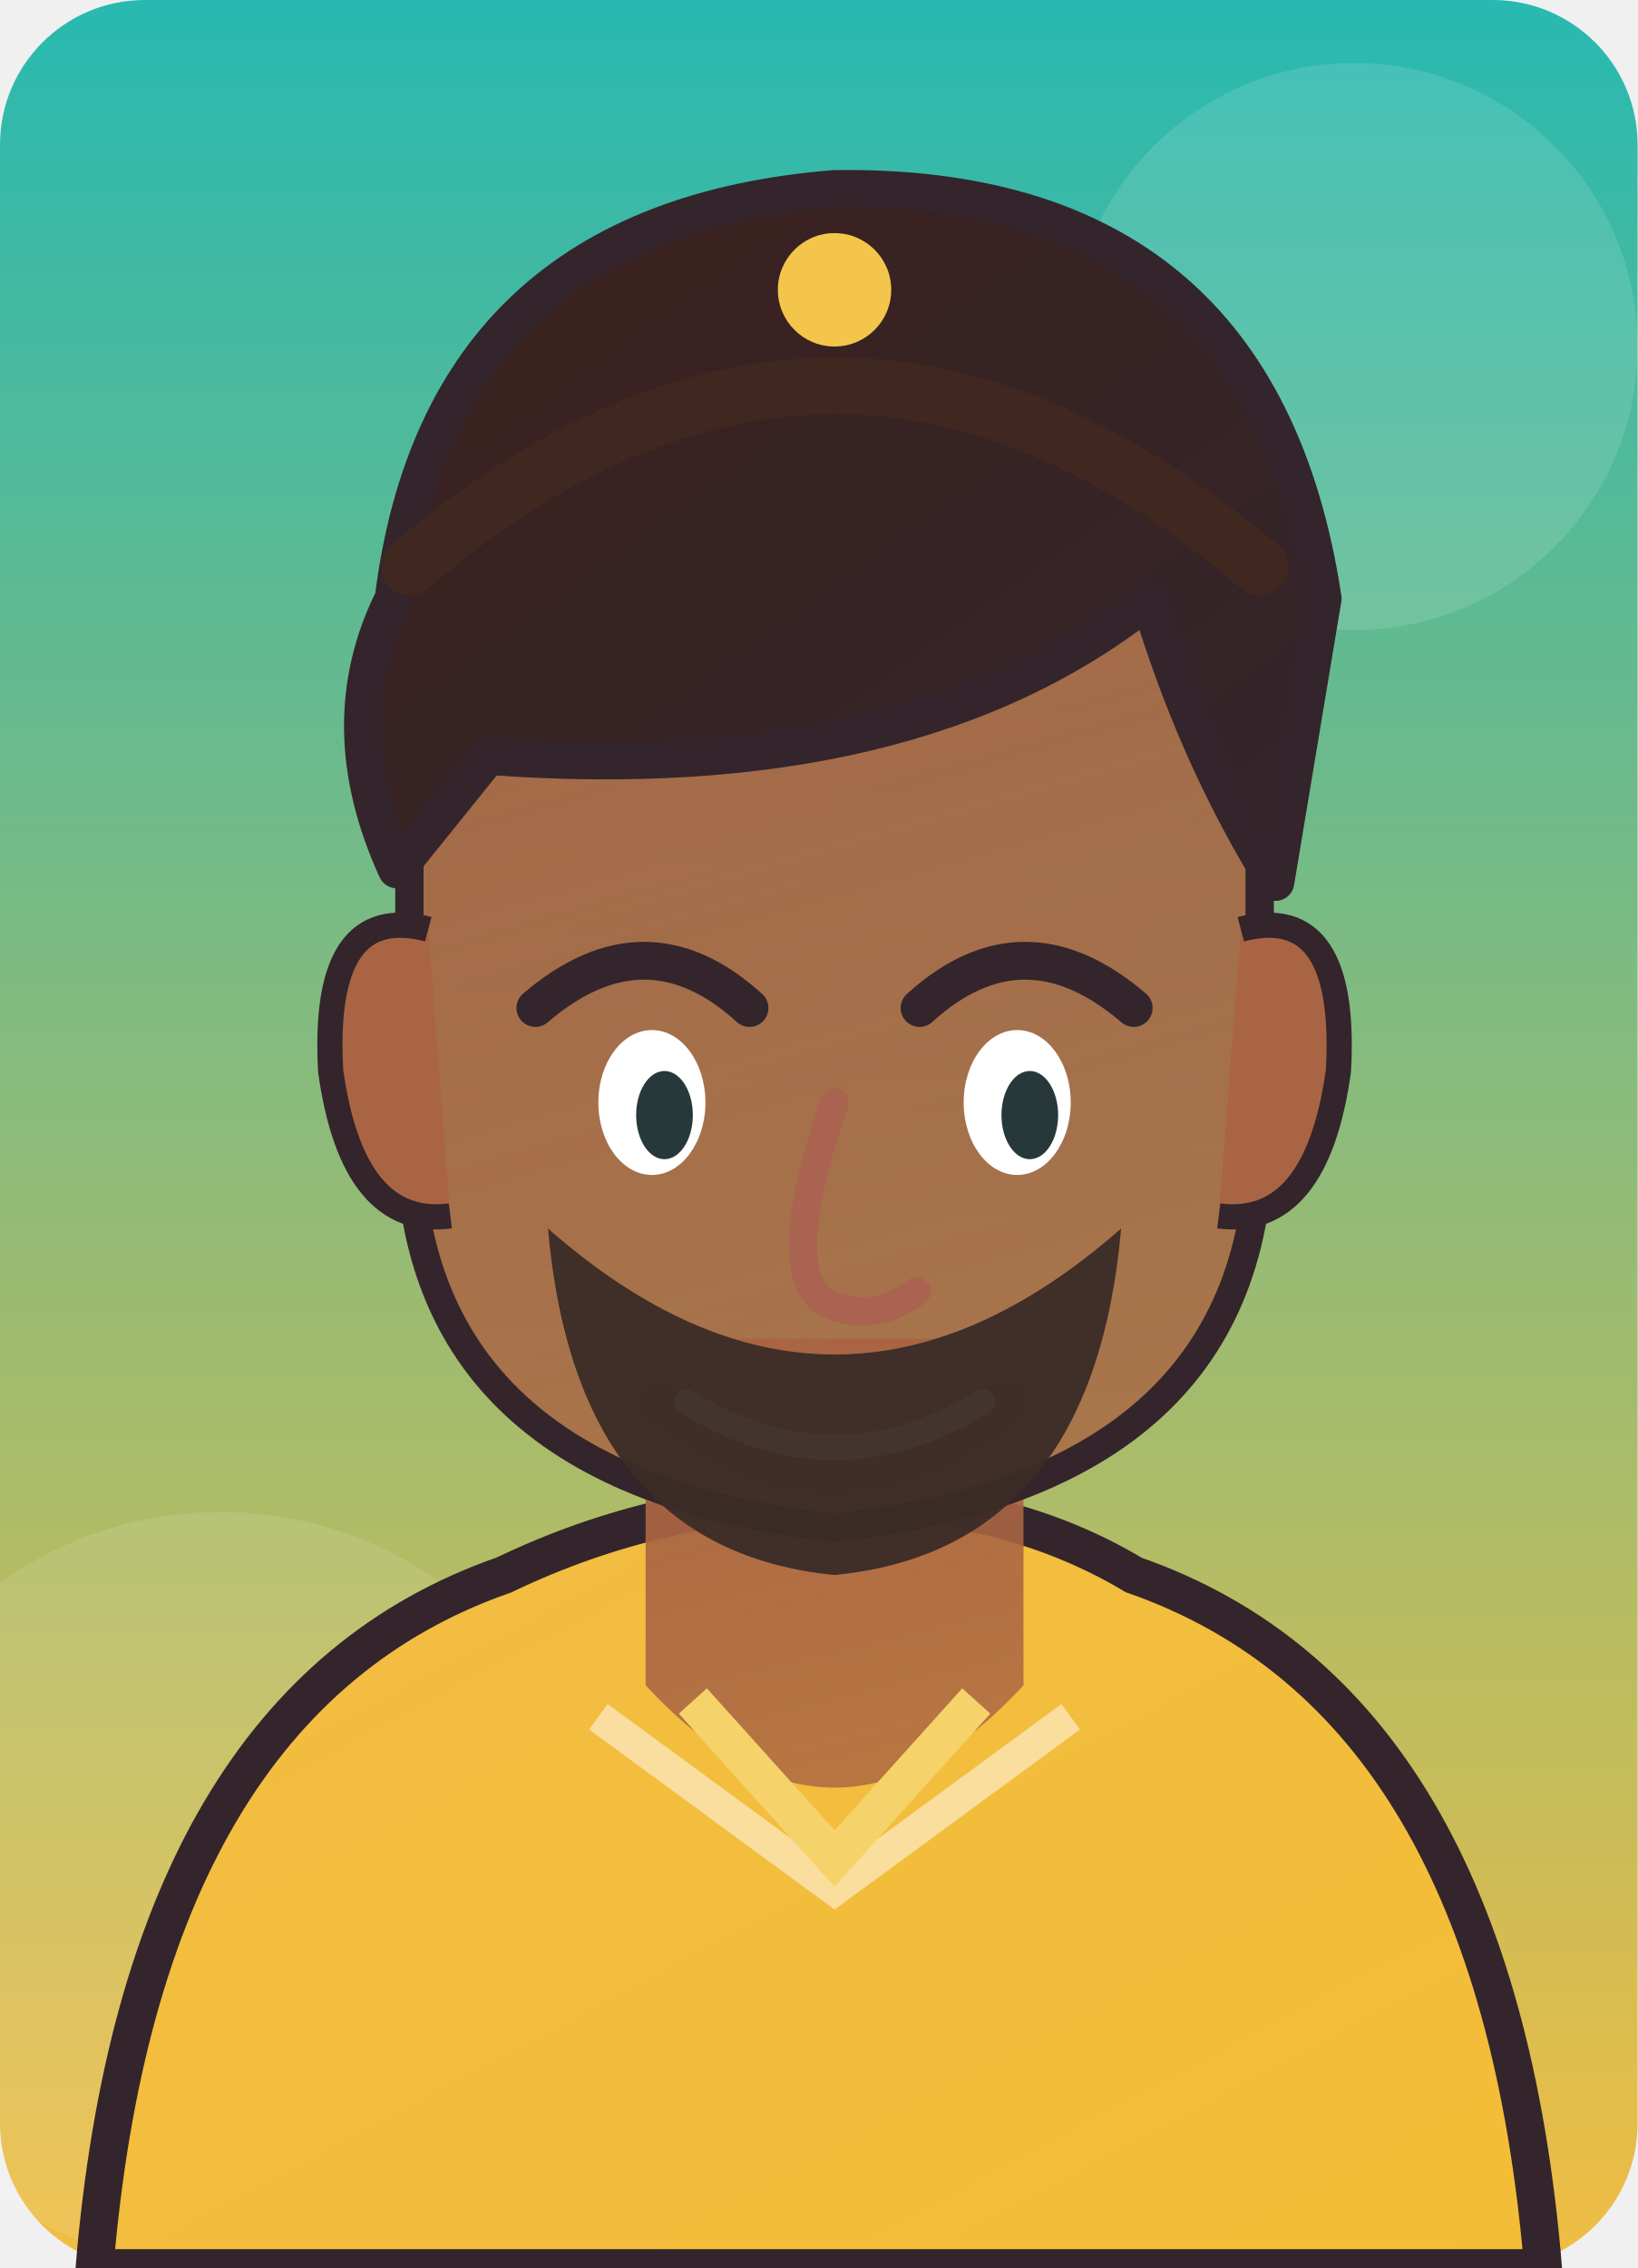
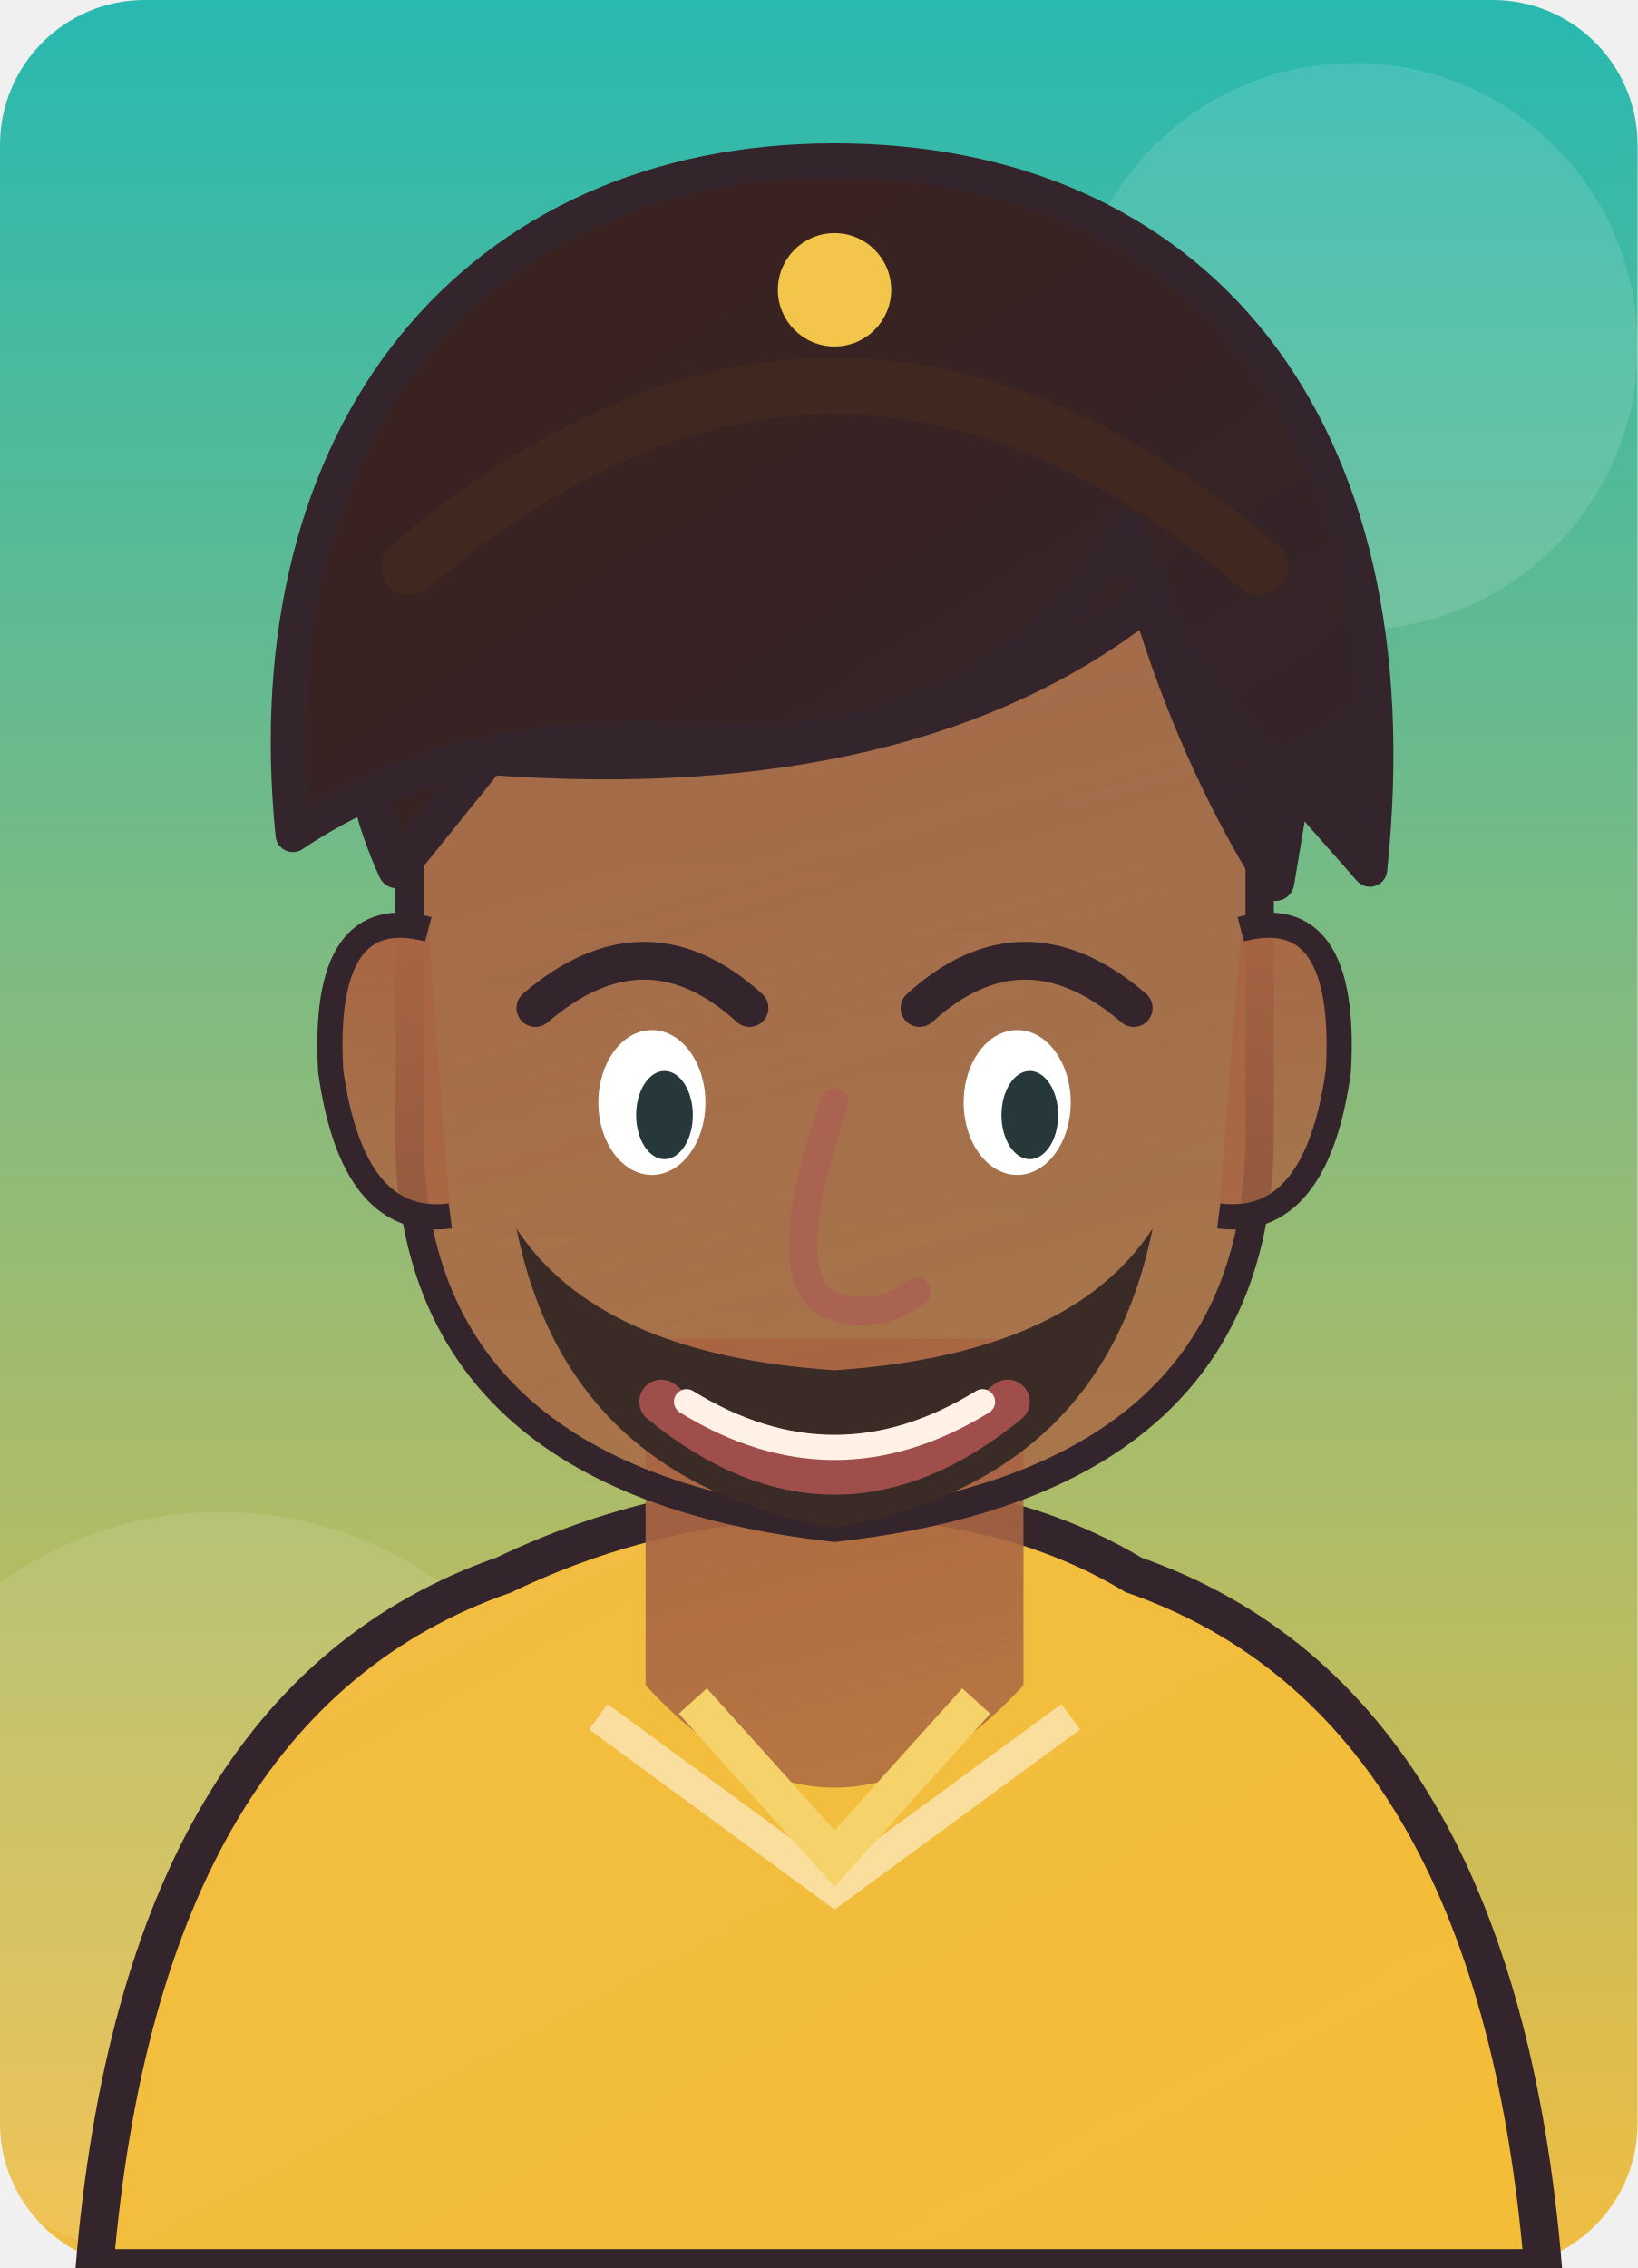
<svg xmlns="http://www.w3.org/2000/svg" viewBox="0 0 520 720" role="img" aria-labelledby="title desc">
  <defs>
    <linearGradient id="bg" x2="0" y2="1">
      <stop stop-color="#27b9b1" />
      <stop offset="1" stop-color="#f2bd42" />
    </linearGradient>
    <linearGradient id="skin" x2=".2" y2="1">
      <stop stop-color="#a96543" />
      <stop offset="1" stop-color="#a96543" stop-opacity=".82" />
    </linearGradient>
    <linearGradient id="shirt" x2="1" y2="1">
      <stop stop-color="#f2bd42" />
      <stop offset="1" stop-color="#f4bd37" />
    </linearGradient>
    <linearGradient id="hair" x2="1" y2="1">
      <stop stop-color="#3b211d" />
      <stop offset="1" stop-color="#33252b" />
    </linearGradient>
  </defs>
  <rect width="520" height="720" rx="46" fill="url(#bg)" />
  <circle cx="430" cy="110" r="90" fill="#fff" opacity=".12" />
  <circle cx="70" cy="600" r="120" fill="#fff" opacity=".1" />
  <path d="M30 720 Q45 540 160 500 Q210 476 265 476 Q320 476 360 500 Q475 540 490 720Z" fill="url(#shirt)" stroke="#33252b" stroke-width="12" />
  <path d="M205 425h120v110q-60 65-120 0Z" fill="url(#skin)" />
  <path d="M130 250 Q130 105 265 100 Q400 105 400 250 V360 Q400 470 265 485 Q130 470 130 360Z" fill="url(#skin)" stroke="#33252b" stroke-width="9" />
  <path d="M126 276 Q105 230 125 190 Q140 70 265 60 Q400 58 420 190 L405 280 Q380 240 365 190 Q290 250 155 240Z" fill="url(#hair)" stroke="#33252b" stroke-width="12" stroke-linejoin="round" />
- M93 265 C80 137 151 51 265 51 C378 51 450 133 435 276 L413 251 C390 233 370 205 358 168 C329 216 280 238 226 235 C173 231 127 242 93 265 Z
- <path d="M136 295 Q102 286 105 340 Q112 390 143 386" fill="#a96543" stroke="#33252b" stroke-width="8" />
-   <path d="M394 295 Q428 286 425 340 Q418 390 387 386" fill="#a96543" stroke="#33252b" stroke-width="8" />
+   <path d="M93 265 C80 137 151 51 265 51 C378 51 450 133 435 276 L413 251 C390 233 370 205 358 168 C329 216 280 238 226 235 C173 231 127 242 93 265 Z" fill="url(#hair)" stroke="#33252b" stroke-width="11" stroke-linejoin="round" />
+   <path d="M136 295 Q102 286 105 340 Q112 390 143 386 M394 295 Q428 286 425 340 Q418 390 387 386" fill="url(#skin)" stroke="#33252b" stroke-width="8" />
  <path d="M170 320 Q205 290 238 320 M292 320 Q325 290 360 320" fill="none" stroke="#33252b" stroke-width="12" stroke-linecap="round" />
  <ellipse cx="207" cy="350" rx="17" ry="23" fill="#fff" />
  <ellipse cx="323" cy="350" rx="17" ry="23" fill="#fff" />
  <ellipse cx="211" cy="354" rx="9" ry="14" fill="#27383b" />
  <ellipse cx="327" cy="354" rx="9" ry="14" fill="#27383b" />
  <path d="M265 350 Q246 405 263 414 Q278 420 291 410" fill="none" stroke="#a96350" stroke-width="9" stroke-linecap="round" />
+   <path d="M164 390 Q180 470 265 485 Q350 470 366 390 Q340 430 265 435 Q190 430 164 390Z" fill="#3b2b27" />
  <path d="M210 445 Q265 490 320 445" fill="none" stroke="#9f4e4c" stroke-width="14" stroke-linecap="round" />
  <path d="M218 445 Q265 474 312 445" fill="none" stroke="#fff1e6" stroke-width="8" stroke-linecap="round" />
-   <path d="M174 390 Q265 470 356 390 Q347 492 265 500 Q183 492 174 390Z" fill="#3b2b27" opacity=".95" />
  <path d="M130 180 Q265 65 400 180" fill="none" stroke="#40271f" stroke-width="18" stroke-linecap="round" />
  <circle cx="265" cy="92" r="18" fill="#f3c64b" />
  <path d="M190 545 L265 600 L340 545" fill="none" stroke="#fff" stroke-width="10" opacity=".5" />
  <path d="M220 540 L265 590 L310 540" fill="none" stroke="#f5d36a" stroke-width="12" />
</svg>
